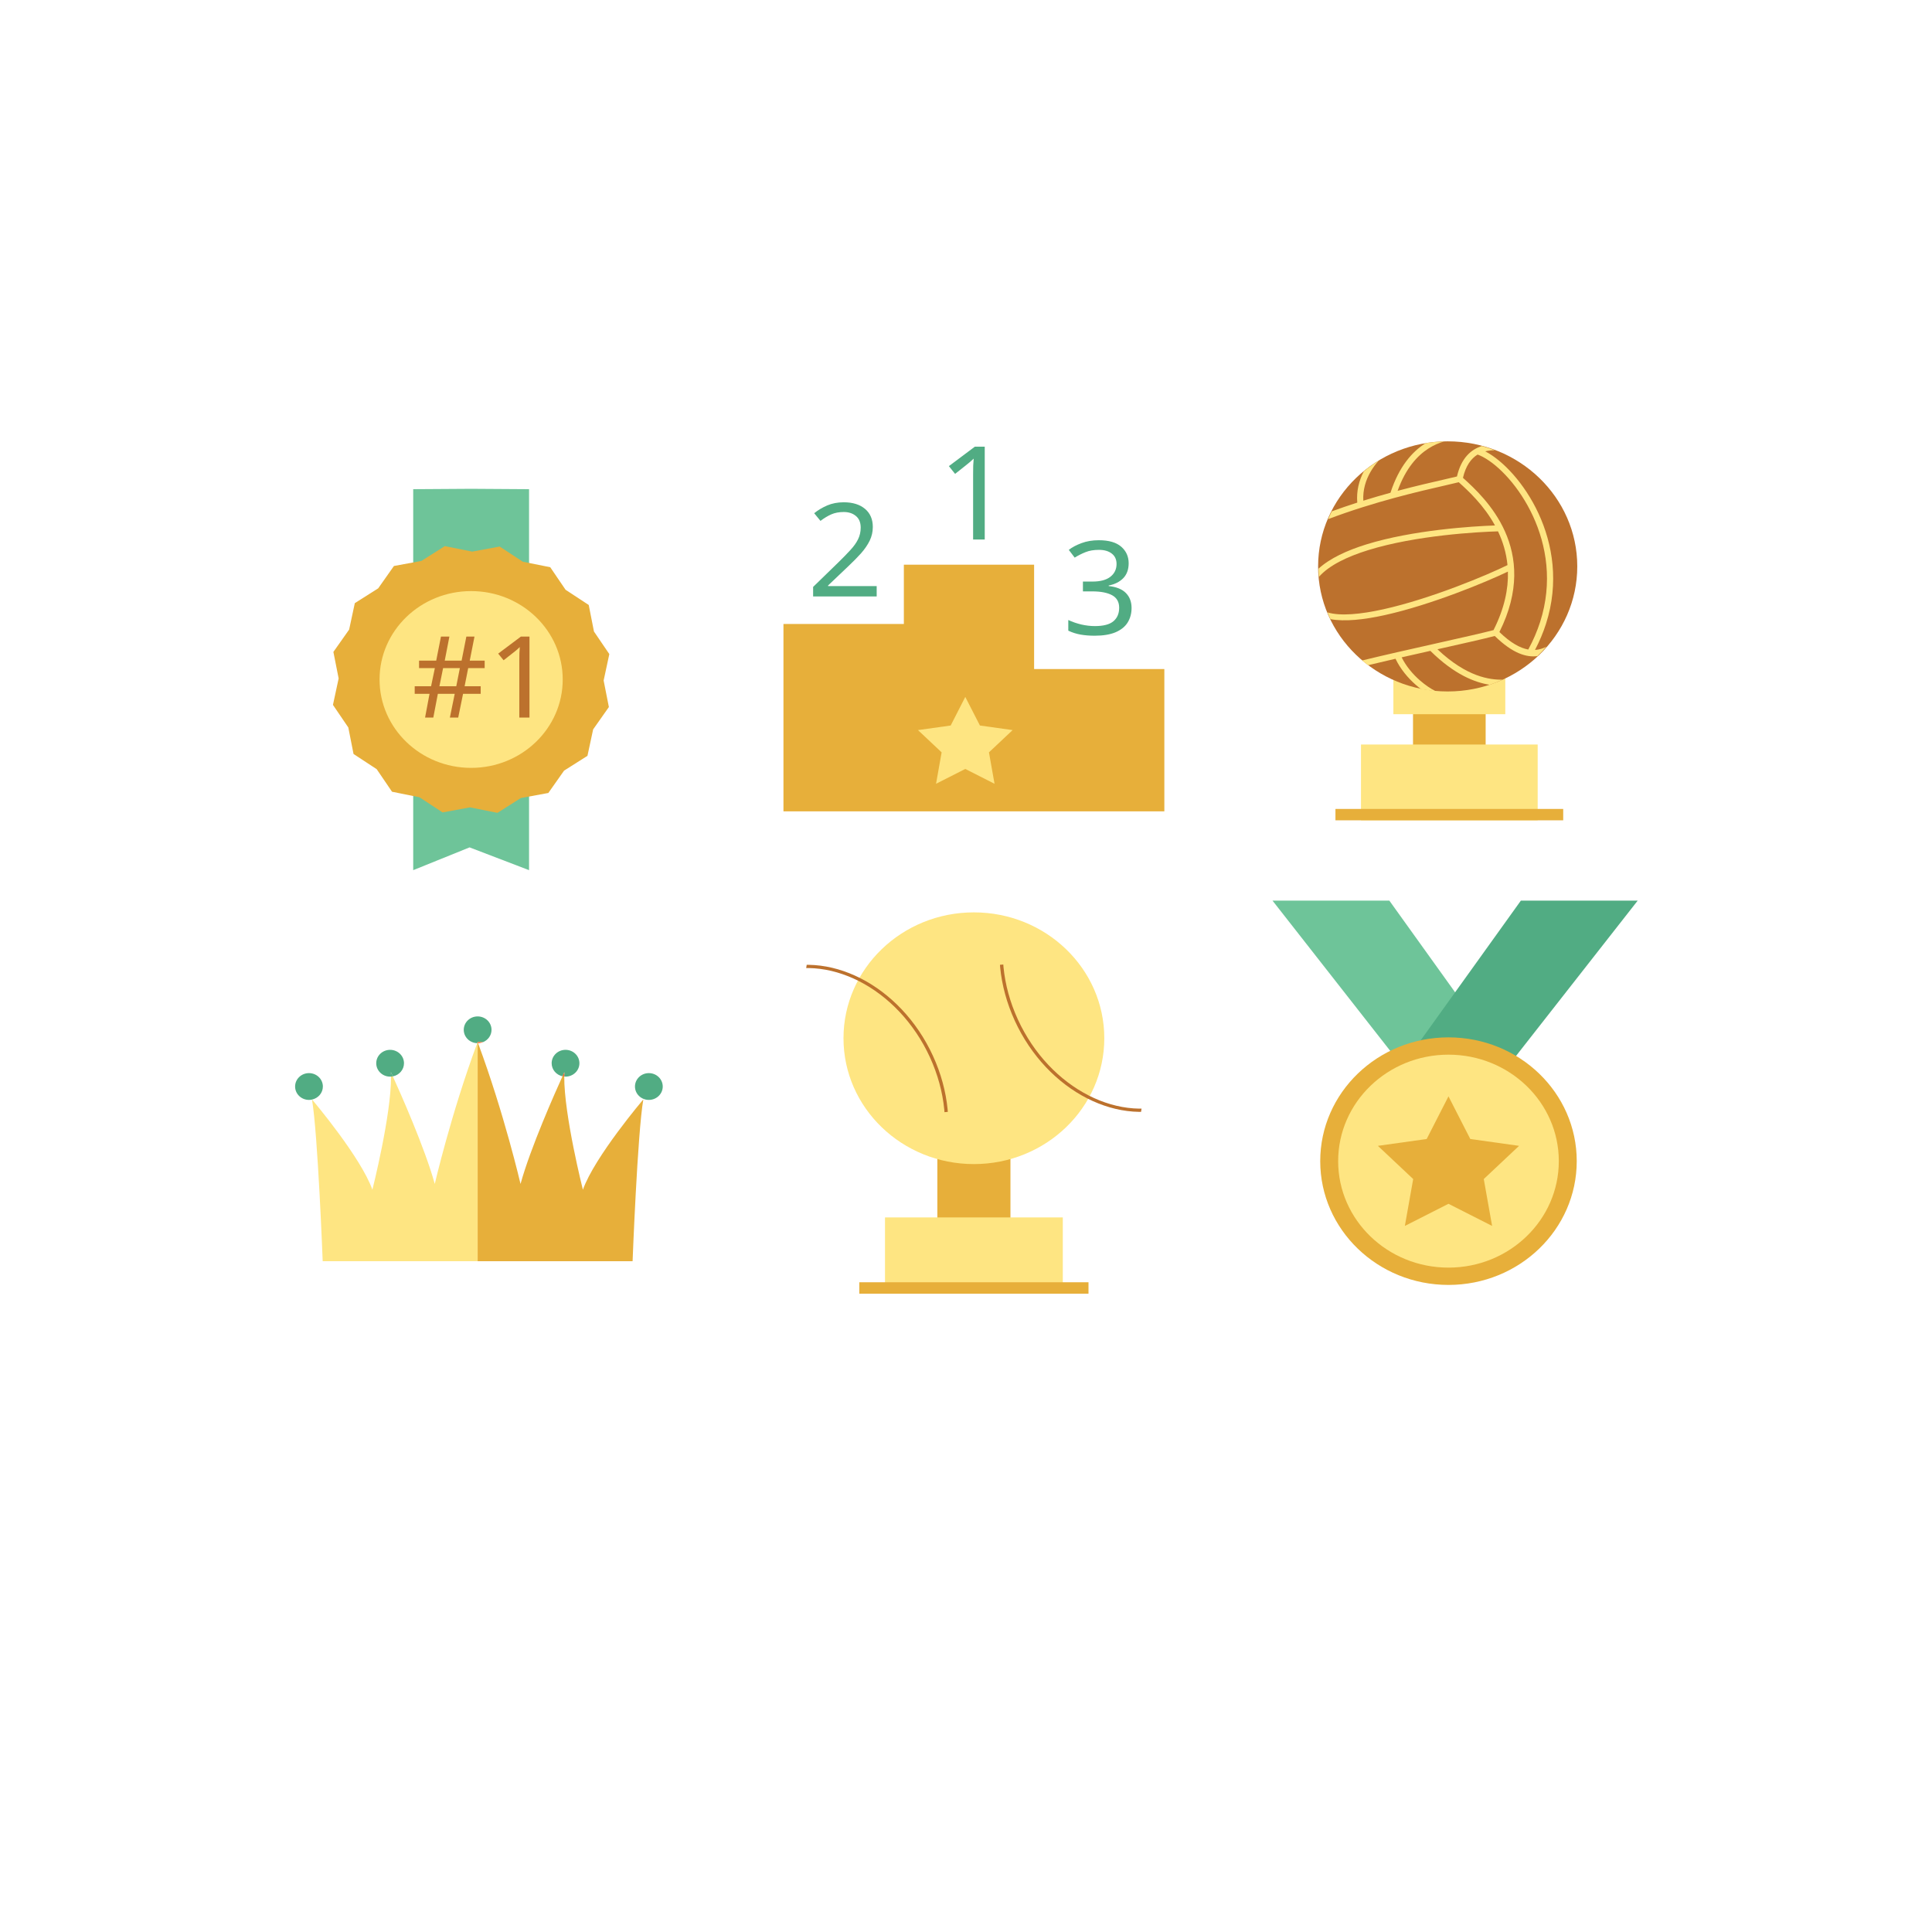
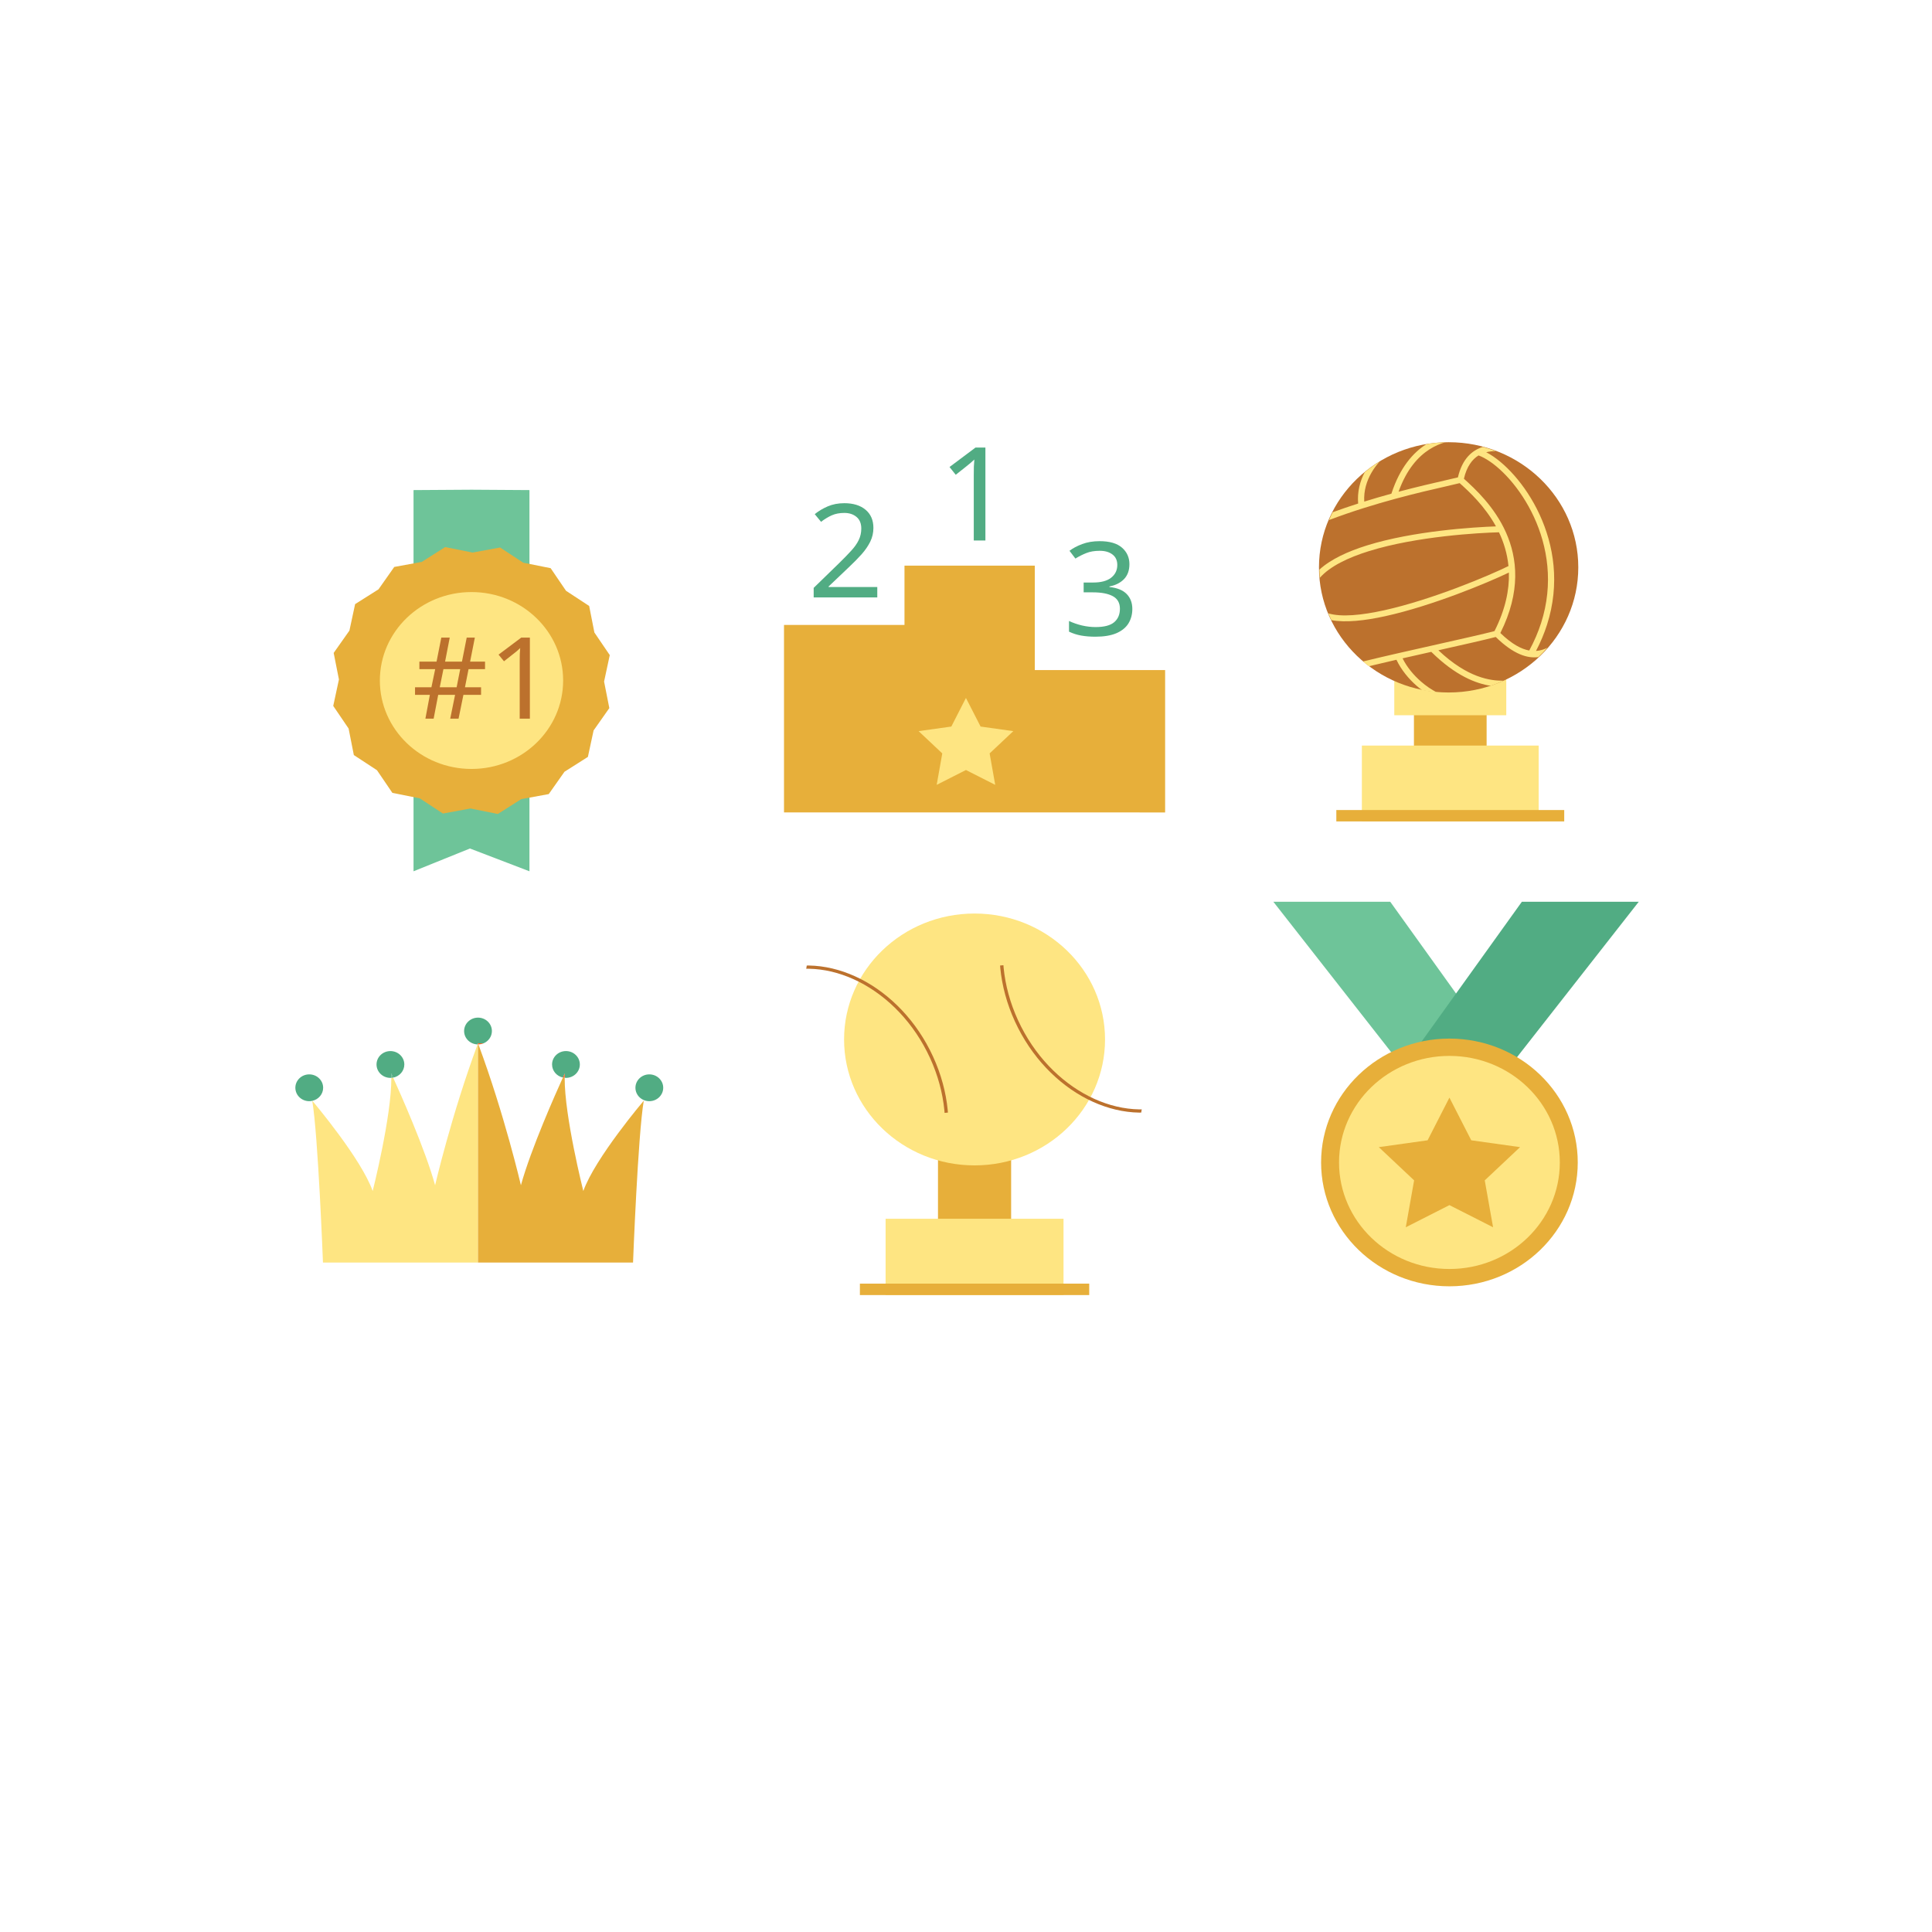
- <svg xmlns="http://www.w3.org/2000/svg" xmlns:xlink="http://www.w3.org/1999/xlink" version="1.1" x="0px" y="0px" width="250" height="250" viewBox="0 0 250 250" enable-background="new 0 0 595.28 841.89" xml:space="preserve" id="svg2">
-   <defs id="defs156" />
-   <g id="Capa_1" display="none" style="display:none" transform="translate(0,-591.89)">
-     <path display="inline" d="m 305.646,412.788 c 0,14.516 -12.294,26.283 -27.46,26.283 l -199.739,0 c -15.166,0 -27.46,-11.767 -27.46,-26.283 l 0,-188.894 c 0,-14.516 12.294,-26.283 27.46,-26.283 l 199.739,0 c 15.166,0 27.46,11.767 27.46,26.283 l 0,188.894 z" id="path5" style="clip-rule:evenodd;display:inline;fill:#80a5c6;fill-rule:evenodd" />
-     <path display="inline" d="m 294.704,404.752 c 0,13.281 -11.238,24.047 -25.1,24.047 l -182.575,0 c -13.862,0 -25.1,-10.766 -25.1,-24.047 l 0,-172.822 c 0,-13.281 11.238,-24.047 25.1,-24.047 l 182.575,0 c 13.862,0 25.1,10.766 25.1,24.047 l 0,172.822 z" id="path7" style="clip-rule:evenodd;display:inline;fill:#cee8ef;fill-rule:evenodd" />
-   </g>
-   <g id="Capa_2" transform="matrix(0.8025235,0,0,0.7745399,-18.22496,-133.3433)">
-     <g id="g10">
-       <g id="g12">
-         <defs id="defs14">
-           <rect id="SVGID_1_" x="226.64" y="322.622" width="63.244" height="33.182" />
+ <svg xmlns="http://www.w3.org/2000/svg" xmlns:xlink="http://www.w3.org/1999/xlink" width="250" height="250" viewBox="0 0 250 250" enable-background="new 0 0 595.28 841.89">
+   <g>
+     <g transform="matrix(.803 0 0 .775 -18.225 -133.343)">
+       <g>
+         <defs>
+           <path id="a" d="M226.64 322.622h63.244v33.182H226.64z" />
        </defs>
-         <clipPath id="SVGID_2_">
-           <use xlink:href="#SVGID_1_" overflow="visible" id="use18" style="overflow:visible" x="0" y="0" width="100%" height="100%" />
+         <clipPath id="b">
+           <use xlink:href="#a" overflow="visible" width="100%" height="100%" />
        </clipPath>
-         <g clip-path="url(#SVGID_2_)" id="g20">
-           <path d="m 250.358,352.335 -22.761,-30.102 8.443,-15.051 29.736,42.951 -15.418,2.202 z" id="path22" style="fill:#6ec499" />
-           <g id="g24">
-             <defs id="defs26">
-               <path id="SVGID_3_" d="m 250.358,352.335 -22.76,-30.102 8.443,-15.051 29.735,42.951 -15.418,2.202 z" />
+         <g clip-path="url(#b)">
+           <path d="M250.358 352.335l-22.76-30.102 8.442-15.05 29.736 42.95-15.418 2.202z" fill="#6ec499" />
+           <g>
+             <defs>
+               <path id="c" d="M250.358 352.335l-22.76-30.102 8.443-15.05 29.736 42.95-15.418 2.202z" />
            </defs>
-             <clipPath id="SVGID_4_">
-               <use xlink:href="#SVGID_3_" overflow="visible" id="use30" style="overflow:visible" x="0" y="0" width="100%" height="100%" />
+             <clipPath>
+               <use xlink:href="#c" overflow="visible" width="100%" height="100%" />
            </clipPath>
          </g>
-           <polygon points="278.624,307.182 287.067,322.233 264.308,352.335 248.89,350.133 " id="polygon32" style="fill:#51ac83" />
+           <path fill="#51ac83" d="M278.624 307.182l8.443 15.05-22.76 30.103-15.417-2.202z" />
        </g>
      </g>
-       <circle cx="256.264" cy="366.146" r="20.68" id="circle34" style="fill:#e7af3a" />
-       <circle cx="256.264" cy="366.146" r="17.789" id="circle36" style="fill:#fee582" />
-       <polygon points="252.747,362.447 256.264,355.322 259.781,362.447 267.644,363.591 261.954,369.137 263.298,376.969 256.264,373.271 249.23,376.969 250.574,369.137 244.883,363.591 " id="polygon38" style="fill:#e7af3a" />
+       <circle cx="256.264" cy="366.146" r="20.68" fill="#e7af3a" />
+       <circle cx="256.264" cy="366.146" r="17.789" fill="#fee582" />
+       <path fill="#e7af3a" d="M252.747 362.447l3.517-7.125 3.517 7.125 7.864 1.144-5.69 5.547 1.344 7.832-7.034-3.7-7.034 3.7 1.344-7.833-5.69-5.546z" />
    </g>
-     <g id="g40">
-       <g id="g42">
-         <rect x="250.545" y="288.944" width="11.713" height="13.613" id="rect44" style="fill:#e7af3a" />
-         <rect x="242.155" y="296.542" width="28.492" height="12.663" id="rect46" style="fill:#fee582" />
-         <rect x="247.379" y="281.662" width="18.045" height="9.815" id="rect48" style="fill:#fee582" />
-         <rect x="238.039" y="307.305" width="36.723" height="1.9" id="rect50" style="fill:#e7af3a" />
+     <g>
+       <g>
+         <path fill="#e7af3a" d="M182.963 90.59h9.405v10.55h-9.405z" />
+         <path fill="#fee582" d="M176.225 96.477h22.88v9.814h-22.88z" />
+         <path fill="#fee582" d="M180.42 84.945h14.49v7.607h-14.49z" />
+         <path fill="#e7af3a" d="M172.92 104.818h29.49v1.473h-29.49z" />
      </g>
-       <g id="g52">
-         <circle cx="256.136" cy="266.784" r="20.894" id="circle54" style="fill:#bc712d" />
-         <g id="g56">
-           <defs id="defs58">
-             <circle id="SVGID_5_" cx="256.361" cy="266.392" r="20.893" />
+       <g transform="matrix(.803 0 0 .775 -18.225 -133.343)">
+         <circle cx="256.136" cy="266.784" r="20.894" fill="#bc712d" />
+         <g>
+           <defs>
+             <circle id="d" cx="256.361" cy="266.392" r="20.893" />
          </defs>
-           <clipPath id="SVGID_6_">
-             <use xlink:href="#SVGID_5_" overflow="visible" id="use62" style="overflow:visible" x="0" y="0" width="100%" height="100%" />
+           <clipPath>
+             <use xlink:href="#d" overflow="visible" width="100%" height="100%" />
          </clipPath>
        </g>
      </g>
-       <path d="m 245.004,249.127 c -0.847,0.539 -1.643,1.128 -2.384,1.762 -0.769,1.518 -1.222,3.288 -1.063,5.238 -1.35,0.449 -2.729,0.936 -4.116,1.464 -0.208,0.426 -0.401,0.859 -0.578,1.296 7.465,-2.93 14.833,-4.675 18.829,-5.623 0.933,-0.221 1.682,-0.398 2.225,-0.543 1.525,1.42 4.053,3.834 5.846,7.224 -3.64,0.127 -13.268,0.76 -20.745,3.166 -3.121,1.004 -5.876,2.322 -7.706,4.051 0.007,0.455 0.03,0.912 0.066,1.367 1.636,-1.923 4.557,-3.374 7.943,-4.463 7.71,-2.481 17.754,-3.049 20.928,-3.136 0.764,1.666 1.333,3.547 1.53,5.636 -3.089,1.588 -12.294,5.614 -20.025,7.384 -3.632,0.831 -6.914,1.171 -9.005,0.517 0.149,0.379 0.308,0.756 0.481,1.129 2.279,0.444 5.385,0.099 8.745,-0.671 7.518,-1.72 16.411,-5.548 19.871,-7.272 0.084,2.885 -0.55,6.145 -2.32,9.775 -1.64,0.452 -5.225,1.285 -9.234,2.219 -4.084,0.95 -8.604,2.002 -11.952,2.854 0.308,0.274 0.624,0.539 0.945,0.794 1.355,-0.343 2.866,-0.709 4.438,-1.082 0.783,1.705 1.984,3.199 3.285,4.374 0.275,0.248 0.554,0.482 0.837,0.701 0.777,0.164 1.564,0.28 2.356,0.353 -0.818,-0.433 -1.694,-1.044 -2.529,-1.799 -1.163,-1.048 -2.236,-2.366 -2.959,-3.864 1.527,-0.362 3.097,-0.727 4.627,-1.084 3.926,4.012 7.226,5.289 9.586,5.671 0.692,-0.243 1.378,-0.53 2.052,-0.851 -2.045,0.012 -5.737,-0.42 -10.494,-5.086 l 0.034,-0.007 c 3.97,-0.924 7.529,-1.753 9.208,-2.212 2.904,2.943 5.136,3.606 6.883,3.359 0.508,-0.498 0.987,-1.022 1.436,-1.563 -0.535,0.279 -1.138,0.493 -1.83,0.536 0.74,-1.463 1.324,-2.917 1.769,-4.352 2.139,-6.898 1.074,-13.343 -1.197,-18.432 -2.275,-5.099 -5.778,-8.85 -8.494,-10.338 -0.035,-0.02 -0.071,-0.039 -0.105,-0.057 0.514,-0.138 1.04,-0.189 1.549,-0.185 -0.681,-0.271 -1.373,-0.506 -2.075,-0.704 -1.727,0.553 -3.332,1.963 -4.031,5.089 -0.507,0.134 -1.249,0.309 -2.169,0.527 -1.852,0.44 -4.425,1.049 -7.398,1.868 1.305,-3.773 3.184,-5.88 4.975,-7.069 0.883,-0.585 1.748,-0.949 2.51,-1.179 -0.992,0.025 -1.987,0.121 -2.975,0.292 -0.026,0.016 -0.052,0.033 -0.077,0.05 -2.048,1.358 -4.197,3.798 -5.586,8.229 -1.396,0.396 -2.865,0.838 -4.378,1.327 -0.098,-1.821 0.4,-3.464 1.182,-4.855 0.376,-0.67 0.817,-1.281 1.289,-1.825 l 0,0 z m 13.595,2.861 c 0.458,-2.049 1.335,-3.236 2.357,-3.89 0.271,0.1 0.56,0.234 0.86,0.399 2.561,1.405 5.881,4.981 8.064,9.868 2.185,4.897 3.209,11.095 1.154,17.724 -0.467,1.507 -1.095,3.038 -1.906,4.582 -1.276,-0.238 -2.804,-1.065 -4.653,-2.923 6.653,-13.784 -2.286,-22.413 -5.876,-25.76 l 0,0 z" id="path64" style="clip-rule:evenodd;fill:#fee582;fill-rule:evenodd" />
+       <path d="M178.513 59.73c-.68.418-1.32.875-1.914 1.366-.62 1.176-.982 2.548-.855 4.06-1.084.347-2.19.725-3.305 1.134-.167.33-.322.666-.464 1.004 5.994-2.27 11.91-3.623 15.12-4.357.75-.172 1.35-.31 1.786-.42 1.225 1.1 3.255 2.97 4.695 5.597-2.923.1-10.655.59-16.66 2.454-2.505.778-4.717 1.8-6.186 3.14.006.352.025.706.054 1.06 1.313-1.49 3.66-2.616 6.378-3.46 6.19-1.923 14.256-2.363 16.805-2.43.613 1.29 1.07 2.75 1.23 4.368-2.482 1.23-9.874 4.35-16.082 5.722-2.916.644-5.55.908-7.23.4.12.295.247.587.386.876 1.83.344 4.325.077 7.023-.52 6.037-1.333 13.178-4.3 15.956-5.636.067 2.236-.442 4.762-1.864 7.576-1.317.35-4.195.996-7.415 1.72-3.278.736-6.908 1.55-9.596 2.21.247.214.5.42.76.617 1.087-.265 2.3-.55 3.563-.838.628 1.32 1.593 2.48 2.637 3.39.22.192.445.373.673.543.623.127 1.255.217 1.89.274-.655-.337-1.36-.81-2.03-1.395-.933-.813-1.795-1.834-2.375-2.995 1.226-.28 2.486-.563 3.715-.84 3.153 3.11 5.802 4.1 7.698 4.395.555-.188 1.106-.41 1.647-.66-1.642.01-4.606-.325-8.426-3.94l.027-.007c3.188-.716 6.046-1.358 7.394-1.714 2.332 2.28 4.124 2.795 5.527 2.603.408-.386.793-.792 1.153-1.21-.43.215-.914.38-1.47.414.595-1.133 1.064-2.26 1.42-3.372 1.72-5.345.864-10.34-.96-14.284-1.827-3.952-4.64-6.86-6.82-8.012l-.085-.044c.413-.107.835-.147 1.244-.144-.547-.21-1.103-.392-1.666-.545-1.387.427-2.676 1.52-3.237 3.943-.407.103-1.003.24-1.742.408-1.486.342-3.552.814-5.94 1.45 1.048-2.925 2.557-4.558 3.995-5.48.71-.453 1.404-.735 2.016-.914-.796.02-1.595.094-2.388.227-.02.012-.042.025-.062.04-1.644 1.05-3.37 2.942-4.485 6.376-1.12.306-2.3.648-3.516 1.027-.08-1.41.32-2.684.948-3.762.302-.52.656-.993 1.035-1.415zm10.917 2.218c.368-1.588 1.072-2.508 1.893-3.015.217.077.45.18.69.31 2.057 1.088 4.723 3.86 6.476 7.647 1.753 3.795 2.575 8.6.925 13.736-.375 1.168-.88 2.354-1.53 3.55-1.025-.183-2.252-.824-3.737-2.264 5.343-10.683-1.835-17.37-4.718-19.964z" clip-rule="evenodd" fill="#fee582" fill-rule="evenodd" />
    </g>
-     <g id="g66">
-       <g id="g68">
-         <rect x="173.848" y="364.624" width="11.787" height="16.978" id="rect70" style="fill:#e7af3a" />
-         <rect x="165.407" y="375.548" width="28.67" height="12.743" id="rect72" style="fill:#fee582" />
-         <rect x="161.264" y="386.38" width="36.955" height="1.912" id="rect74" style="fill:#e7af3a" />
+     <g>
+       <g>
+         <path fill="#e7af3a" d="M121.375 149.24h9.465v13.16h-9.465z" />
+         <path fill="#fee582" d="M114.597 157.707h23.022v9.876h-23.023z" />
+         <path fill="#e7af3a" d="M111.27 166.102h29.675v1.48H111.27z" />
      </g>
-       <g id="g76">
-         <g id="g78">
-           <g id="g80">
-             <circle cx="179.741" cy="345.611" r="21.026" id="circle82" style="fill:#fee582" />
+       <g>
+         <g>
+           <g transform="matrix(.803 0 0 .775 -18.225 -133.343)">
+             <circle cx="179.741" cy="345.611" r="21.026" fill="#fee582" />
          </g>
        </g>
-         <g id="g84">
-           <defs id="defs86">
-             <circle id="SVGID_7_" cx="179.741" cy="345.612" r="21.026" />
+         <g transform="matrix(.803 0 0 .775 -18.225 -133.343)">
+           <defs>
+             <circle id="e" cx="179.741" cy="345.612" r="21.026" />
          </defs>
-           <clipPath id="SVGID_8_">
-             <use xlink:href="#SVGID_7_" overflow="visible" id="use90" style="overflow:visible" x="0" y="0" width="100%" height="100%" />
+           <clipPath id="f">
+             <use xlink:href="#e" overflow="visible" width="100%" height="100%" />
          </clipPath>
-           <ellipse transform="matrix(0.9143,-0.4051,0.4051,0.9143,-118.3611,111.0918)" clip-path="url(#SVGID_8_)" stroke-miterlimit="10" cx="203.281" cy="335.181" rx="18.256" ry="23.173" id="ellipse92" style="fill:none;stroke:#bc712d;stroke-width:0.54;stroke-miterlimit:10" />
-           <ellipse transform="matrix(0.9143,-0.4051,0.4051,0.9143,-130.8491,93.8079)" clip-path="url(#SVGID_8_)" stroke-miterlimit="10" cx="156.202" cy="356.043" rx="18.257" ry="23.172" id="ellipse94" style="fill:none;stroke:#bc712d;stroke-width:0.54;stroke-miterlimit:10" />
+           <ellipse transform="matrix(.914 -.405 .405 .914 -118.361 111.092)" clip-path="url(#f)" stroke-miterlimit="10" cx="203.281" cy="335.181" rx="18.256" ry="23.173" fill="none" stroke="#bc712d" stroke-width=".54" />
+           <ellipse transform="matrix(.914 -.405 .405 .914 -130.849 93.808)" clip-path="url(#f)" stroke-miterlimit="10" cx="156.202" cy="356.043" rx="18.257" ry="23.172" fill="none" stroke="#bc712d" stroke-width=".54" />
        </g>
      </g>
    </g>
-     <g id="g96">
-       <polygon points="108.015,253.884 108.015,317.532 98.424,313.727 89.336,317.532 89.336,253.884 98.683,253.821 " id="polygon98" style="fill:#6ec499" />
-       <polygon points="83.447,300.661 79.715,298.125 78.871,293.693 76.395,289.921 77.312,285.504 76.466,281.071 79.004,277.341 79.92,272.923 83.692,270.448 86.227,266.715 90.66,265.872 94.432,263.396 98.849,264.312 103.281,263.468 107.012,266.005 111.43,266.921 113.905,270.692 117.637,273.228 118.48,277.661 120.957,281.433 120.041,285.85 120.885,290.281 118.349,294.013 117.432,298.43 113.66,300.907 111.124,304.637 106.691,305.482 102.92,307.958 98.503,307.042 94.071,307.886 90.34,305.35 85.922,304.433 " id="polygon100" style="fill:#e7af3a" />
-       <circle cx="98.676" cy="285.677" r="14.767" id="circle102" style="fill:#fee582" />
-       <g id="g104">
-         <text transform="translate(89.1074,292.0439)" font-size="18.948" id="text106" style="font-size:18.948px;font-family:College;fill:#bc712d">#1</text>
+     <g transform="matrix(.803 0 0 .775 -18.225 -133.343)">
+       <path fill="#6ec499" d="M108.015 253.884v63.648l-9.59-3.805-9.09 3.805v-63.648l9.348-.063z" />
+       <path fill="#e7af3a" d="M83.447 300.66l-3.732-2.535-.844-4.432-2.475-3.772.917-4.416-.846-4.433 2.538-3.73.916-4.417 3.772-2.475 2.535-3.733 4.433-.843 3.772-2.476 4.417.916 4.43-.844 3.732 2.537 4.418.916 2.475 3.772 3.732 2.536.843 4.433 2.477 3.773-.916 4.417.845 4.43-2.536 3.733-.918 4.417-3.772 2.477-2.536 3.73-4.433.845-3.77 2.476-4.417-.916-4.432.844-3.73-2.536-4.418-.917z" />
+       <circle cx="98.676" cy="285.677" r="14.767" fill="#fee582" />
+       <g>
+         <text transform="translate(89.107 292.044)" font-size="18.948" font-family="College" fill="#bc712d">#1</text>
      </g>
    </g>
-     <g id="g108">
-       <polygon points="210.45,307.707 210.45,283.933 189.45,283.933 189.45,276.404 189.45,266.499 168.449,266.499 168.449,276.404 149.034,276.404 149.034,283.933 149.034,295.422 149.034,307.707 " id="polygon110" style="fill:#e7af3a" />
-       <g id="g112">
-         <text transform="translate(152.7704,271.8065)" font-size="21.734" id="text114" style="font-size:21.734px;font-family:College;fill:#51ac83">2</text>
+     <g>
+       <path fill="#e7af3a" d="M150.766 105.13V86.705h-16.863V73.194H117.04v7.676h-15.59v24.259z" />
+       <g>
+         <text transform="matrix(.803 0 0 .775 104.449 77.307)" font-size="21.734" font-family="College" fill="#51ac83">2</text>
      </g>
-       <g id="g116">
-         <text transform="translate(173.7709,262.2968)" font-size="21.734" id="text118" style="font-size:21.734px;font-family:College;fill:#51ac83">1</text>
+       <g>
+         <text transform="matrix(.803 0 0 .775 121.313 69.937)" font-size="21.734" font-family="College" fill="#51ac83">1</text>
      </g>
-       <g id="g120">
-         <text transform="translate(193.9779,278.1464)" font-size="21.734" id="text122" style="font-size:21.734px;font-family:College;fill:#51ac83">3</text>
+       <g>
+         <text transform="matrix(.803 0 0 .775 137.539 82.22)" font-size="21.734" font-family="College" fill="#51ac83">3</text>
      </g>
-       <polygon points="175.998,293.367 178.354,288.589 180.713,293.367 185.984,294.132 182.17,297.851 183.07,303.101 178.354,300.622 173.638,303.101 174.539,297.851 170.725,294.132 " id="polygon124" style="fill:#fee582" />
+       <path fill="#fee582" d="M123.1 94.016l1.893-3.703 1.895 3.703 4.232.593-3.062 2.882.722 4.068-3.787-1.92-3.787 1.92.724-4.068-3.063-2.883z" />
    </g>
-     <g id="g126">
-       <path d="m 99.658,346.436 c -4.203,11.724 -6.847,23.519 -6.847,23.519 -1.608,-6.049 -5.616,-15.363 -6.761,-17.973 -0.093,0.018 -0.193,0.024 -0.291,0.03 0.046,6.406 -3.005,18.906 -3.005,18.906 -1.838,-5.363 -9.353,-14.607 -9.725,-15.063 -0.004,0.002 -0.008,0.004 -0.013,0.004 0.941,5.694 1.725,27.001 1.725,27.001 l 24.984,0 0,-36.417 c -0.023,0 -0.045,-0.006 -0.067,-0.007" id="path128" style="fill:#fee582" />
-       <path d="m 100.631,346.248 c 0.783,-0.348 1.332,-1.13 1.332,-2.043 0,-1.236 -1.001,-2.238 -2.238,-2.238 -1.237,0 -2.239,1.003 -2.239,2.238 0,1.214 0.967,2.195 2.171,2.232 0.022,-0.062 0.044,-0.125 0.067,-0.188 l 0.907,0 z" id="path130" style="fill:#51ac83" />
-       <path d="m 99.725,346.248 c -0.023,0.063 -0.045,0.126 -0.067,0.188 0.022,0.001 0.044,0.007 0.067,0.007 l 0,-0.195 z" id="path132" style="fill:#f26525" />
-       <path d="m 85.739,351.277 c 0,0 0.114,0.256 0.311,0.706 1.028,-0.205 1.8,-1.108 1.8,-2.194 0,-1.236 -1.001,-2.238 -2.238,-2.238 -1.237,0 -2.238,1.002 -2.238,2.238 0,1.236 1.001,2.239 2.238,2.239 0.05,0 0.098,-0.012 0.147,-0.015 -0.002,-0.255 -0.008,-0.501 -0.02,-0.736" id="path134" style="fill:#51ac83" />
-       <path d="m 85.739,351.277 c 0.012,0.235 0.018,0.481 0.02,0.735 0.098,-0.006 0.198,-0.012 0.291,-0.03 -0.197,-0.449 -0.311,-0.705 -0.311,-0.705" id="path136" style="fill:#51ac83" />
-       <path d="m 73.029,355.855 c 0.996,-0.227 1.74,-1.113 1.74,-2.177 0,-1.236 -1.002,-2.238 -2.239,-2.238 -1.236,0 -2.238,1.003 -2.238,2.238 0,1.236 1.001,2.238 2.238,2.238 0.168,0 0.329,-0.021 0.486,-0.057 -0.002,-0.007 -0.004,-0.018 -0.004,-0.026 0,10e-4 0.008,0.011 0.017,0.022" id="path138" style="fill:#51ac83" />
-       <path d="m 73.012,355.834 c 0,0.008 0.002,0.019 0.004,0.026 0.005,0 0.008,-0.003 0.013,-0.004 -0.009,-0.012 -0.017,-0.022 -0.017,-0.022" id="path140" style="fill:#f26525" />
-       <path d="m 116.696,370.918 c 0,0 -3.052,-12.507 -3.005,-18.912 -0.097,-0.009 -0.193,-0.016 -0.286,-0.037 -1.135,2.59 -5.155,11.927 -6.765,17.986 0,0 -2.645,-11.795 -6.848,-23.519 -0.024,0.001 -0.044,0.007 -0.067,0.007 l 0,36.417 24.984,0 c 0,0 0.787,-21.371 1.73,-27.027 0,10e-4 -7.858,9.586 -9.743,15.085" id="path142" style="fill:#e7af3a" />
-       <path d="m 99.792,346.436 c 0.297,-0.009 0.581,-0.074 0.839,-0.188 l -0.906,0 c 0.023,0.063 0.044,0.126 0.067,0.188" id="path144" style="fill:#f26525" />
-       <path d="m 99.725,346.443 c 0.023,0 0.044,-0.006 0.067,-0.007 -0.023,-0.062 -0.044,-0.125 -0.067,-0.188 l 0,0.195 z" id="path146" style="fill:#f26525" />
-       <path d="m 113.691,352.006 c 0.069,0.006 0.135,0.021 0.205,0.021 1.236,0 2.239,-1.003 2.239,-2.239 0,-1.236 -1.003,-2.238 -2.239,-2.238 -1.237,0 -2.238,1.002 -2.238,2.238 0,1.068 0.747,1.957 1.748,2.181 0.193,-0.441 0.305,-0.692 0.305,-0.692 -0.012,0.232 -0.017,0.477 -0.02,0.729" id="path148" style="fill:#51ac83" />
-       <path d="m 113.71,351.277 c 0,0 -0.112,0.251 -0.305,0.692 0.093,0.021 0.189,0.029 0.286,0.037 0.003,-0.252 0.008,-0.497 0.019,-0.729" id="path150" style="fill:#f26525" />
-       <path d="m 127.331,351.44 c -1.236,0 -2.238,1.003 -2.238,2.238 0,1.236 1.002,2.238 2.238,2.238 1.237,0 2.239,-1.003 2.239,-2.238 -0.001,-1.236 -1.003,-2.238 -2.239,-2.238" id="path152" style="fill:#51ac83" />
+     <g>
+       <path d="M61.8 135.145c-3.375 9.086-5.498 18.227-5.498 18.227-1.29-4.688-4.51-11.906-5.43-13.93-.074.015-.154.02-.233.024.036 4.965-2.414 14.652-2.414 14.652-1.475-4.156-7.51-11.32-7.81-11.673-.002 0-.005.003-.01.003.756 4.413 1.386 20.925 1.386 20.925h20.062V135.15c-.018 0-.036-.004-.054-.005" fill="#fee582" />
+       <path d="M62.582 135c.628-.27 1.07-.877 1.07-1.584 0-.958-.805-1.735-1.798-1.735s-1.798.78-1.798 1.736c0 .94.777 1.7 1.744 1.73l.053-.146h.73z" fill="#51ac83" />
+       <path d="M61.854 135l-.054.145c.018 0 .036.005.054.005V135z" fill="#f26525" />
+       <path d="M50.623 138.897s.092.198.25.547c.826-.16 1.446-.86 1.446-1.7 0-.958-.805-1.735-1.8-1.735-.992 0-1.796.776-1.796 1.733 0 .958.804 1.736 1.797 1.736.042 0 .08-.01.12-.013-.002-.198-.007-.388-.017-.57" fill="#51ac83" />
+       <path d="M50.623 138.897c.01.182.015.372.016.57.078-.005.158-.01.233-.024-.158-.348-.25-.546-.25-.546" fill="#51ac83" />
+       <path d="M40.417 142.445c.8-.176 1.398-.863 1.398-1.688 0-.957-.805-1.734-1.798-1.734s-1.798.777-1.798 1.734c0 .958.803 1.735 1.797 1.735.134 0 .264-.016.39-.044-.002-.006-.003-.014-.003-.02l.013.017" fill="#51ac83" />
+       <path d="M40.404 142.428c0 .007 0 .015.003.02.004 0 .006-.002.01-.003l-.013-.017" fill="#f26525" />
+       <path d="M75.482 154.118s-2.45-9.692-2.413-14.656c-.08-.007-.156-.013-.23-.03-.912 2.008-4.14 9.244-5.433 13.94 0 0-2.124-9.14-5.5-18.227-.018 0-.034.005-.053.005v28.224h20.062s.632-16.563 1.39-20.946c0 0-6.31 7.43-7.824 11.69" fill="#e7af3a" />
+       <path d="M61.908 135.145c.238-.007.467-.057.674-.146h-.728c.02.048.036.097.054.145" fill="#f26525" />
+       <path d="M61.854 135.15c.02 0 .036-.004.054-.005l-.054-.146v.15z" fill="#f26525" />
+       <path d="M73.07 139.462c.054.004.107.016.163.016.993 0 1.798-.777 1.798-1.735 0-.958-.804-1.735-1.797-1.735-.993 0-1.797.777-1.797 1.735 0 .827.6 1.516 1.404 1.69.155-.342.245-.536.245-.536-.01.18-.014.37-.016.565" fill="#51ac83" />
+       <path d="M73.084 138.897s-.09.194-.245.536c.074.016.15.022.23.03 0-.197.005-.387.014-.566" fill="#f26525" />
+       <path d="M84.022 139.023c-.993 0-1.797.777-1.797 1.734 0 .958.804 1.735 1.797 1.735.993 0 1.798-.777 1.798-1.735 0-.957-.806-1.734-1.798-1.734" fill="#51ac83" />
    </g>
  </g>
</svg>
